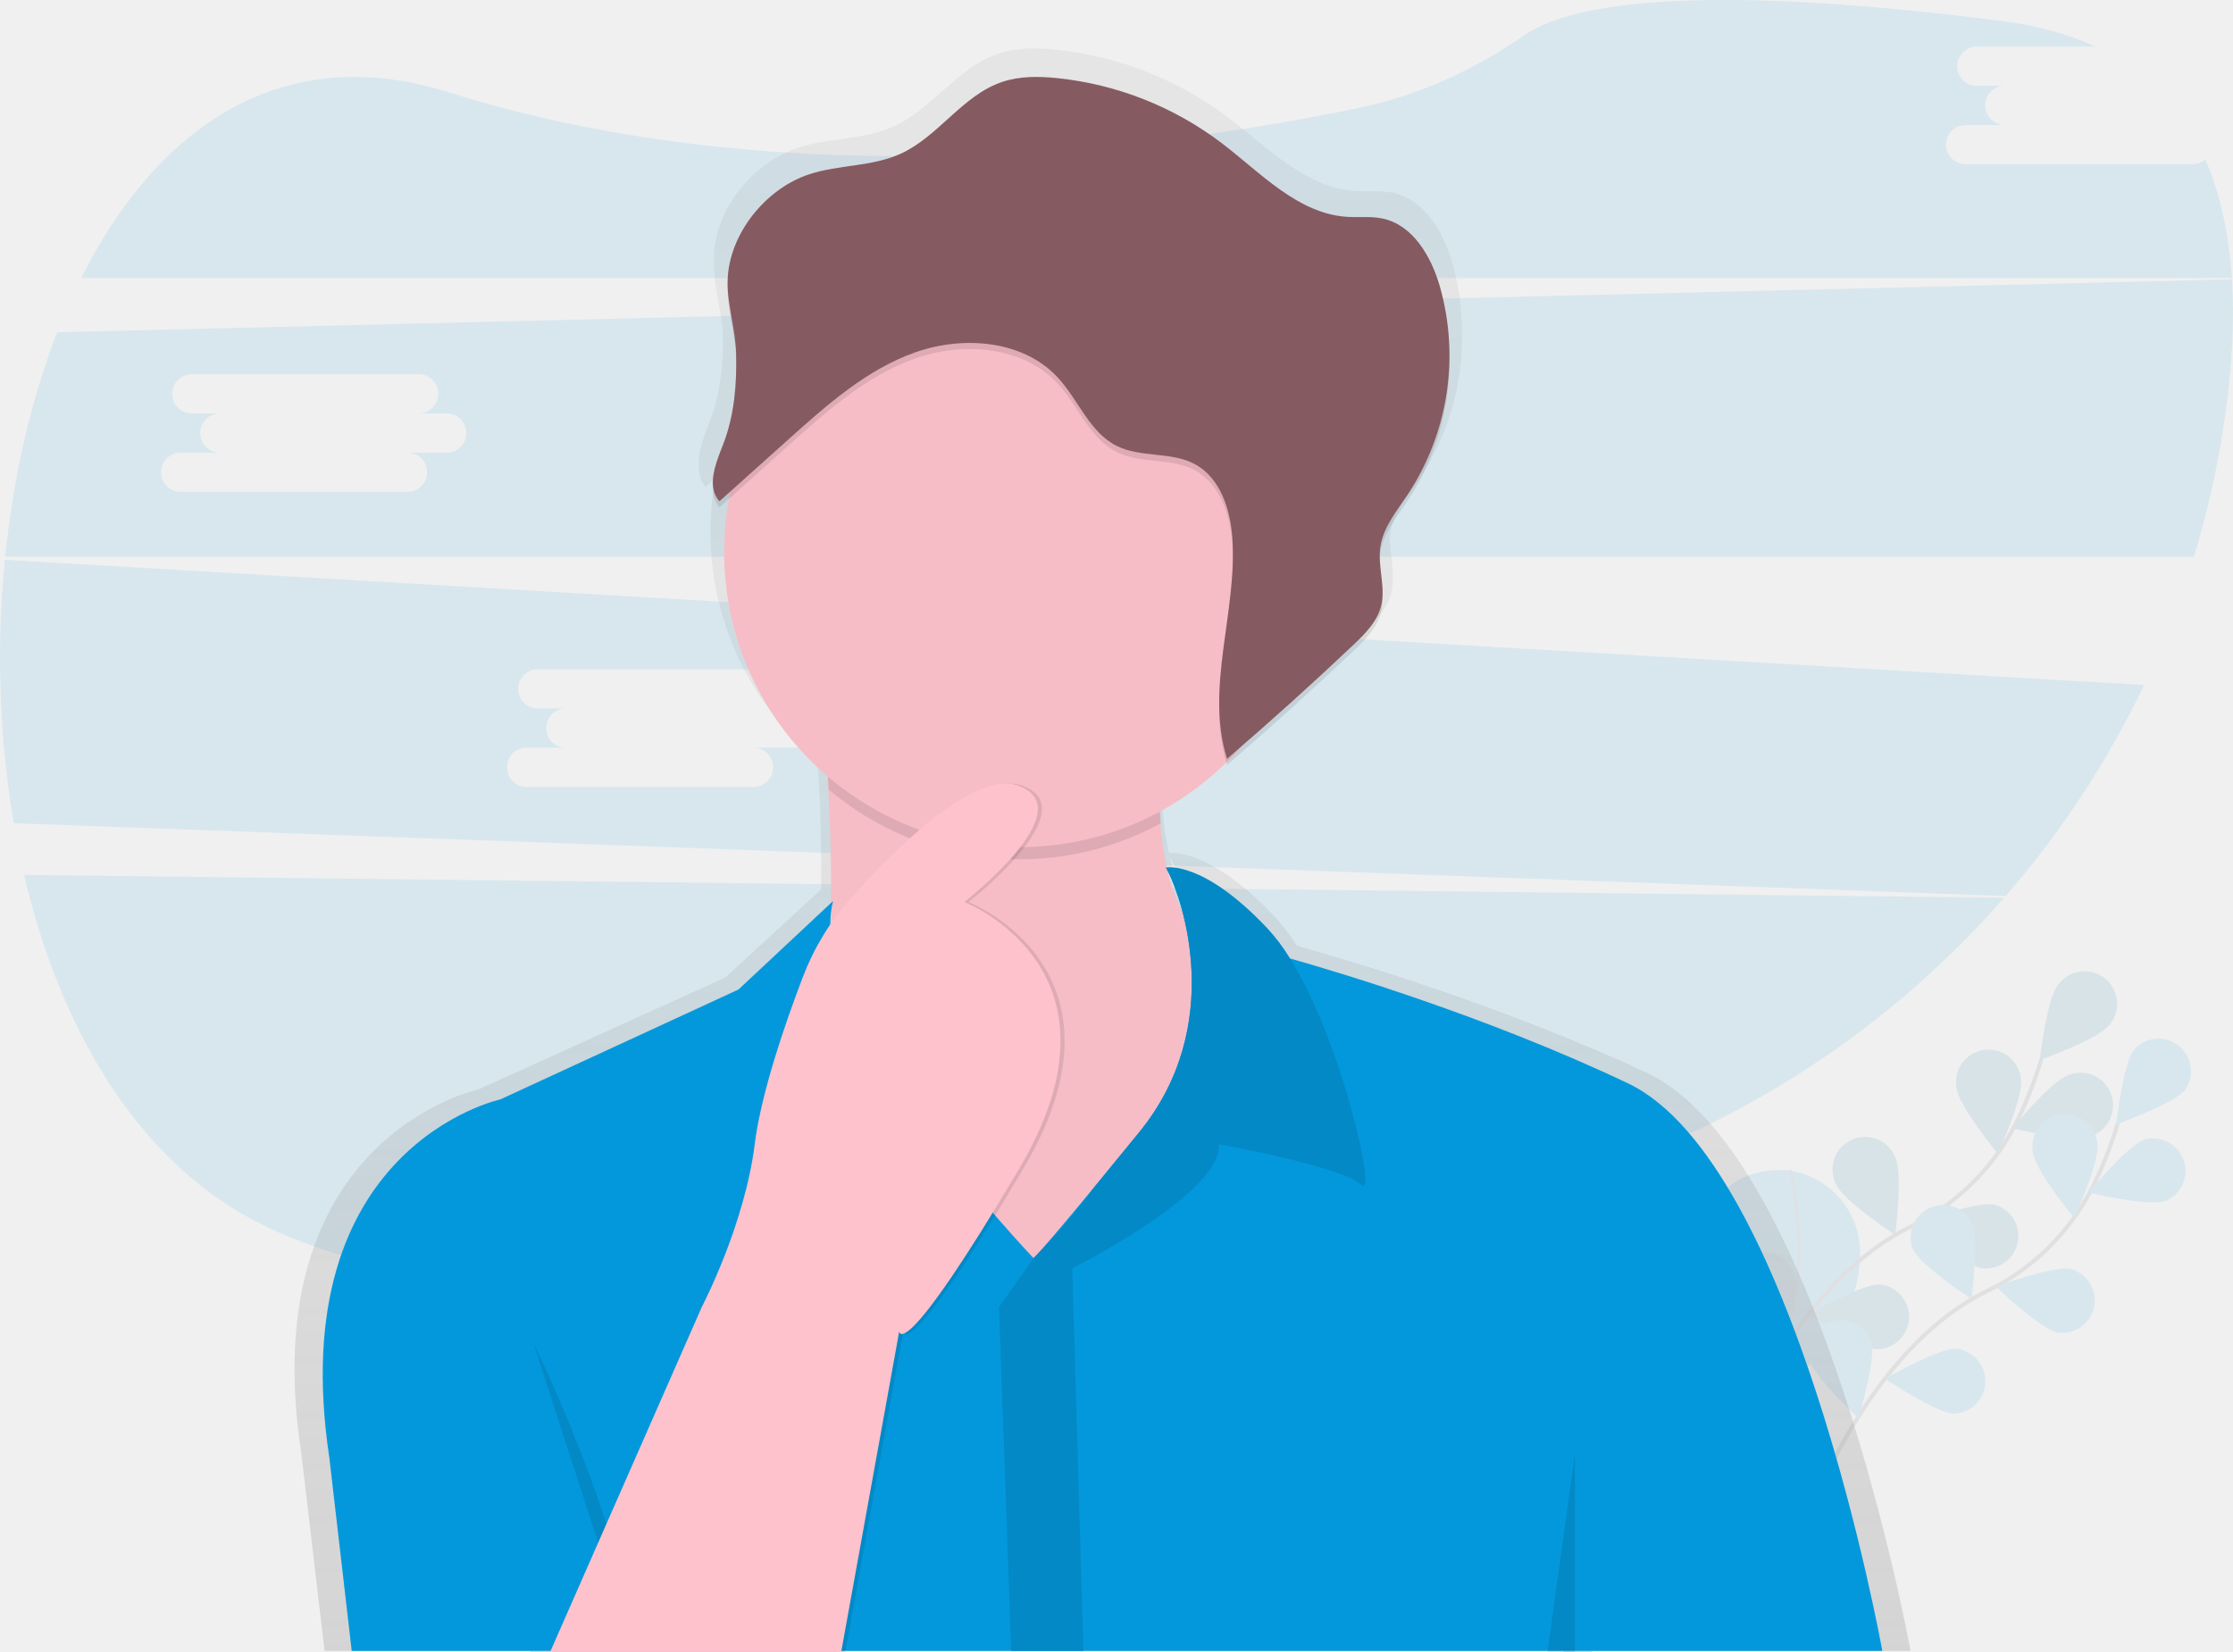
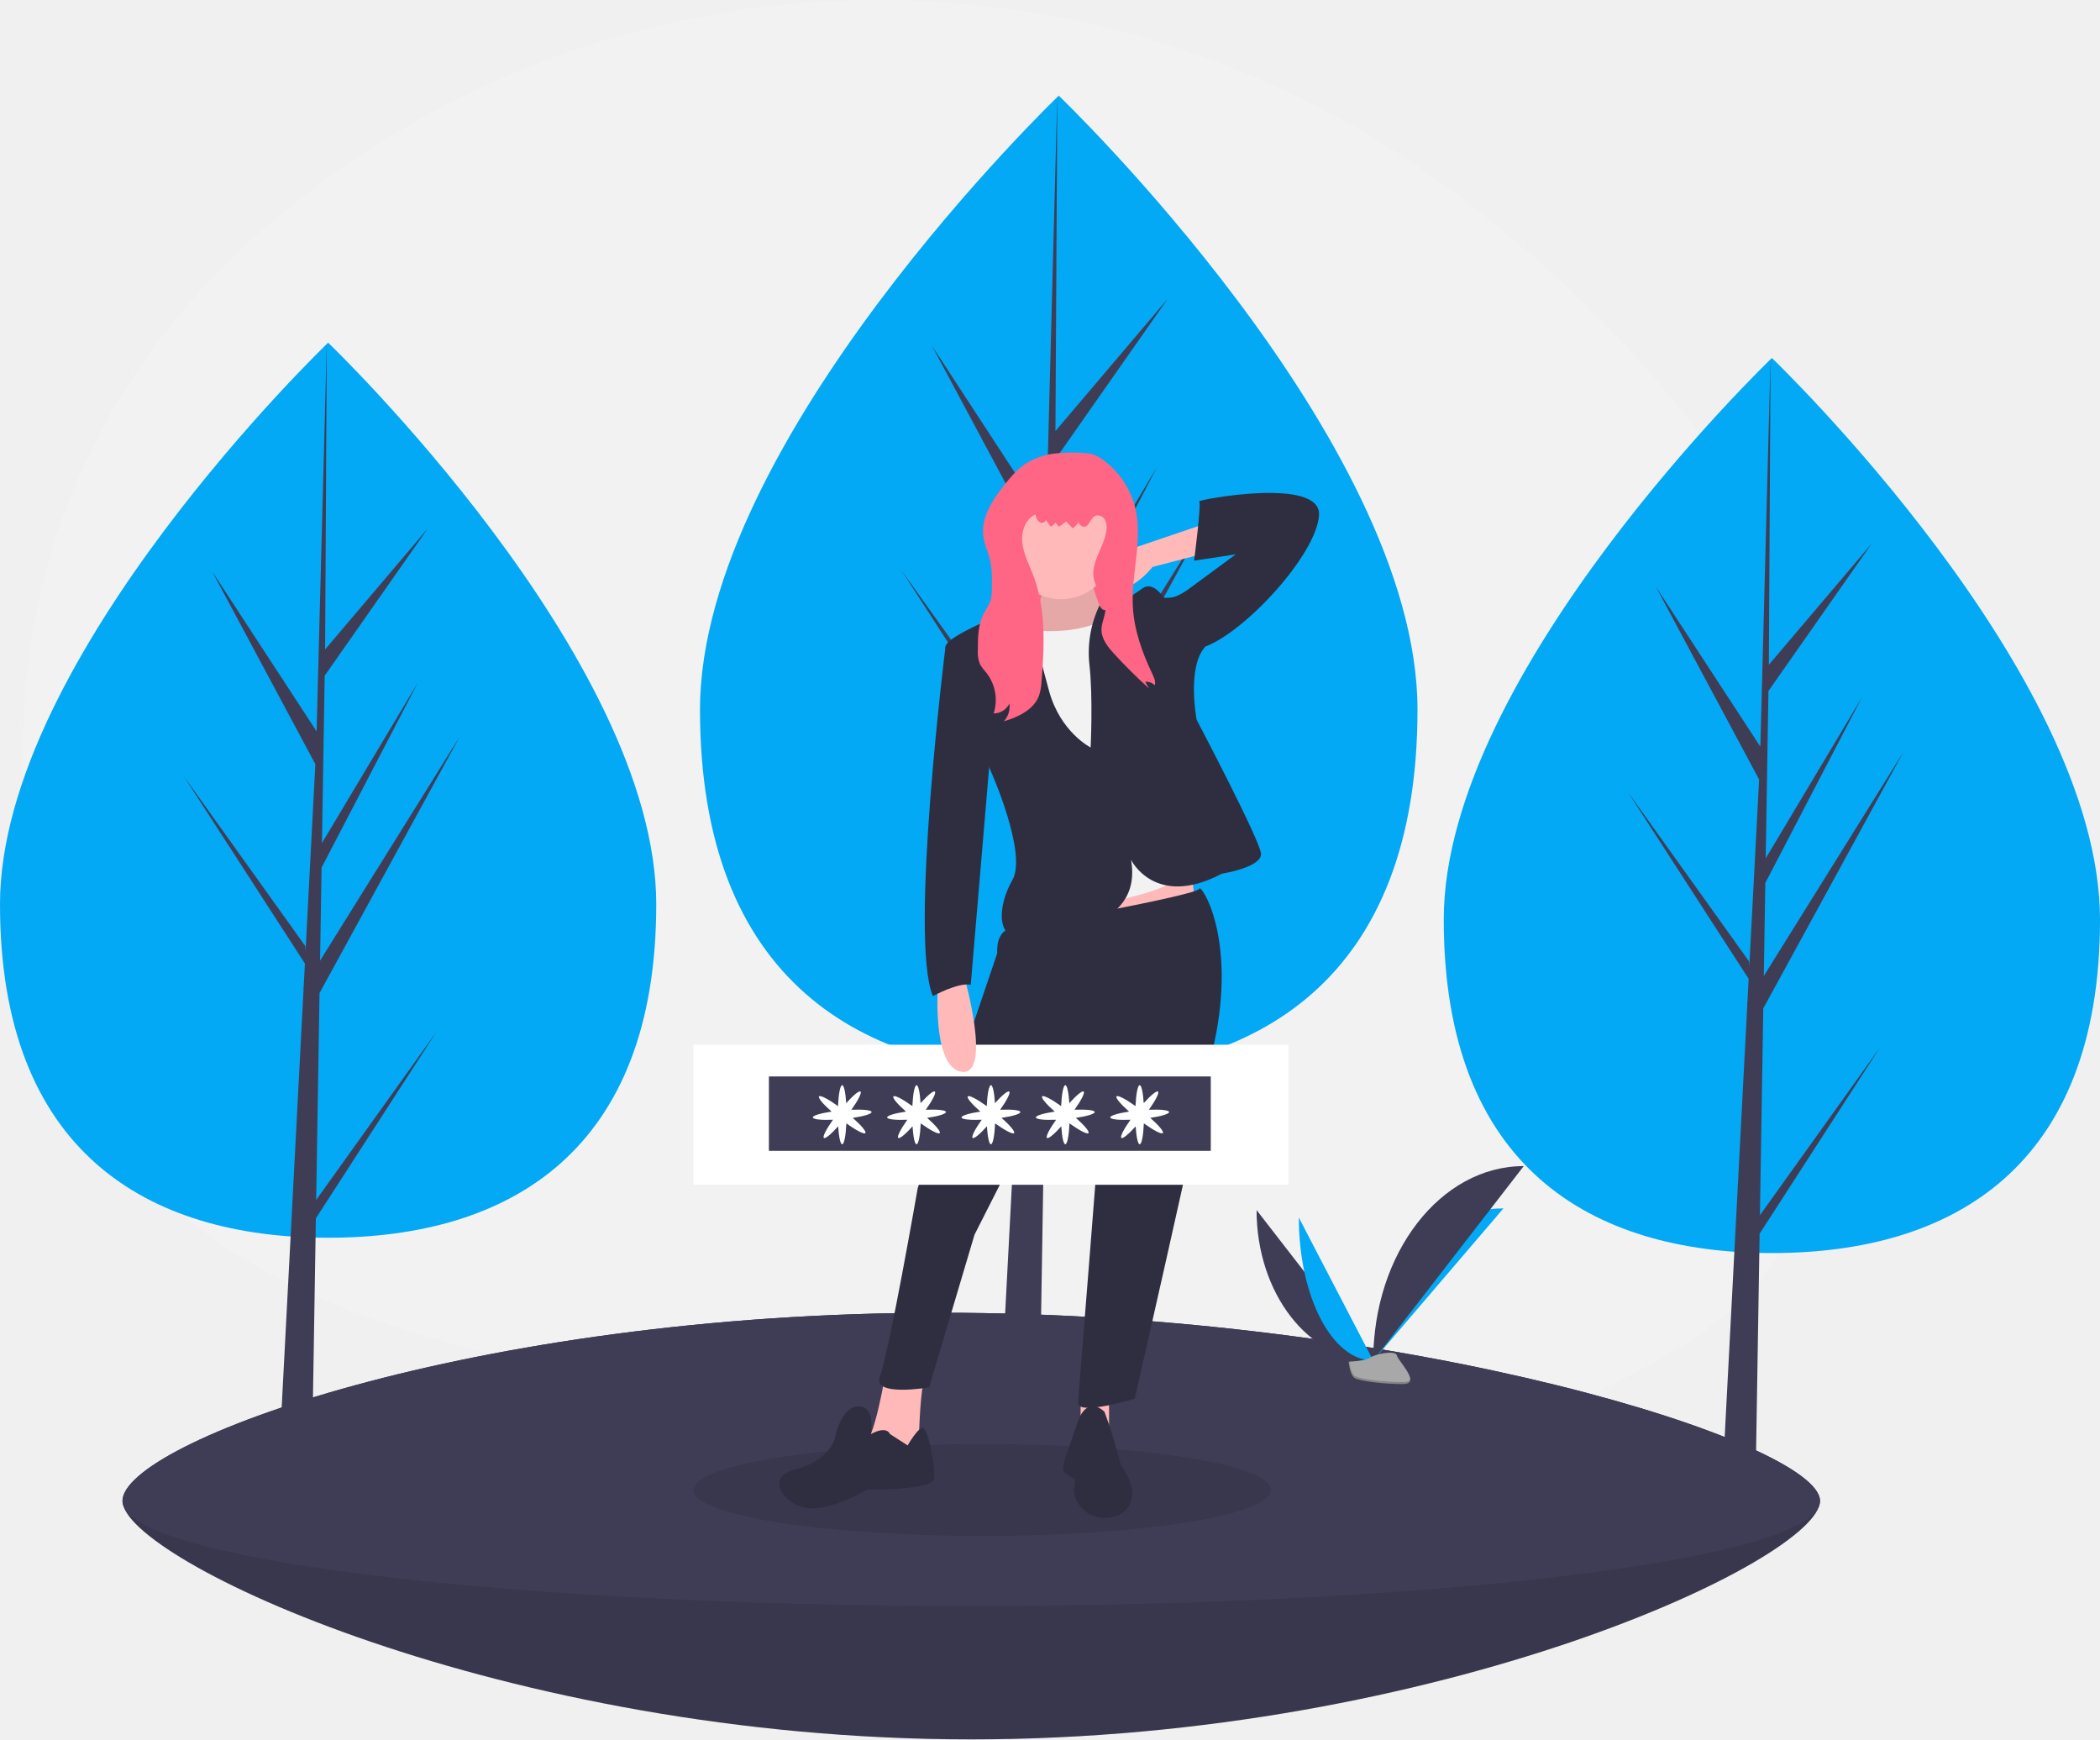
- <svg xmlns="http://www.w3.org/2000/svg" id="fafd2220-3b39-4538-bdd8-5627e33a2e32" data-name="Layer 1" width="1097.1" height="811.81" viewBox="0 0 1097.1 811.81">
-   <defs>
-     <linearGradient id="1c2fe1a5-71ac-4c34-8a58-b17380e220b9" x1="593.13" y1="855.9" x2="593.13" y2="67.88" gradientUnits="userSpaceOnUse">
-       <stop offset="0" stop-color="gray" stop-opacity="0.25" />
-       <stop offset="0.54" stop-color="gray" stop-opacity="0.12" />
-       <stop offset="1" stop-color="gray" stop-opacity="0.1" />
-     </linearGradient>
-   </defs>
-   <g opacity="0.1">
-     <path d="M929.91,619.25S851.59,609.08,910,735.84c0,0,53.23-22.81,55.35-74.26a40.94,40.94,0,0,0-34.33-42.17Z" transform="translate(-51.45 -44.1)" fill="#0398dc" />
-     <path d="M931.06,619.06s17.73,70.68-21,116.79" transform="translate(-51.45 -44.1)" fill="none" stroke="#535461" stroke-miterlimit="10" />
-     <path d="M909,742.38s28.2-69.5,80.86-95.28A113.65,113.65,0,0,0,1041.47,597a191.13,191.13,0,0,0,12.93-32.47" transform="translate(-51.45 -44.1)" fill="none" stroke="#535461" stroke-miterlimit="10" stroke-width="2" />
-     <path d="M1087.49,548.1c-5.49,6.9-33.9,17-33.9,17s3.42-30,8.91-36.85a16,16,0,1,1,25,19.88Z" transform="translate(-51.45 -44.1)" fill="#0398dc" />
-     <path d="M1077.74,602.75c-8.36,2.81-37.68-4.18-37.68-4.18s19.15-23.28,27.51-26.09a16,16,0,1,1,10.17,30.27Z" transform="translate(-51.45 -44.1)" fill="#0398dc" />
-     <path d="M1024.88,667.36c-8.63-1.79-30.42-22.63-30.42-22.63s28.28-10.43,36.92-8.64a16,16,0,0,1-6.5,31.26Z" transform="translate(-51.45 -44.1)" fill="#0398dc" />
-     <path d="M973.88,707.24c-8.81-.31-33.81-17.16-33.81-17.16S966.19,675,975,675.32a16,16,0,0,1-1.12,31.91Z" transform="translate(-51.45 -44.1)" fill="#0398dc" />
-     <path d="M1012.76,579c1.13,8.75,20.22,32.07,20.22,32.07s12.57-27.4,11.45-36.15a16,16,0,1,0-31.67,4.08Z" transform="translate(-51.45 -44.1)" fill="#0398dc" />
-     <path d="M953.7,626.44c3.69,8,28.89,24.55,28.89,24.55s3.8-29.91.11-37.91a16,16,0,1,0-29,13.37Z" transform="translate(-51.45 -44.1)" fill="#0398dc" />
-     <path d="M902.62,680.38c2.28,8.52,24.33,29.08,24.33,29.08s8.8-28.83,6.51-37.35a16,16,0,1,0-30.84,8.27Z" transform="translate(-51.45 -44.1)" fill="#0398dc" />
-     <path d="M1087.49,548.1c-5.49,6.9-33.9,17-33.9,17s3.42-30,8.91-36.85a16,16,0,1,1,25,19.88Z" transform="translate(-51.45 -44.1)" opacity="0.25" />
-     <path d="M1077.74,602.75c-8.36,2.81-37.68-4.18-37.68-4.18s19.15-23.28,27.51-26.09a16,16,0,1,1,10.17,30.27Z" transform="translate(-51.45 -44.1)" opacity="0.25" />
-     <path d="M1024.88,667.36c-8.63-1.79-30.42-22.63-30.42-22.63s28.28-10.43,36.92-8.64a16,16,0,0,1-6.5,31.26Z" transform="translate(-51.45 -44.1)" opacity="0.25" />
-     <path d="M973.88,707.24c-8.81-.31-33.81-17.16-33.81-17.16S966.19,675,975,675.32a16,16,0,0,1-1.12,31.91Z" transform="translate(-51.45 -44.1)" opacity="0.25" />
-     <path d="M1012.76,579c1.13,8.75,20.22,32.07,20.22,32.07s12.57-27.4,11.45-36.15a16,16,0,1,0-31.67,4.08Z" transform="translate(-51.45 -44.1)" opacity="0.25" />
-     <path d="M953.7,626.44c3.69,8,28.89,24.55,28.89,24.55s3.8-29.91.11-37.91a16,16,0,1,0-29,13.37Z" transform="translate(-51.45 -44.1)" opacity="0.25" />
-     <path d="M902.62,680.38c2.28,8.52,24.33,29.08,24.33,29.08s8.8-28.83,6.51-37.35a16,16,0,1,0-30.84,8.27Z" transform="translate(-51.45 -44.1)" opacity="0.25" />
-     <path d="M946.56,774s28.2-69.5,80.86-95.28A113.65,113.65,0,0,0,1079,628.61a191.13,191.13,0,0,0,12.93-32.47" transform="translate(-51.45 -44.1)" fill="none" stroke="#535461" stroke-miterlimit="10" stroke-width="2" />
-     <path d="M1125,579.7c-5.49,6.9-33.9,17-33.9,17s3.42-30,8.91-36.85a16,16,0,0,1,25,19.88Z" transform="translate(-51.45 -44.1)" fill="#0398dc" />
-     <path d="M1115.27,634.35c-8.36,2.81-37.68-4.18-37.68-4.18s19.15-23.28,27.51-26.09a16,16,0,0,1,10.17,30.27Z" transform="translate(-51.45 -44.1)" fill="#0398dc" />
-     <path d="M1062.41,699c-8.63-1.79-30.42-22.63-30.42-22.63s28.28-10.43,36.92-8.64a16,16,0,0,1-6.5,31.26Z" transform="translate(-51.45 -44.1)" fill="#0398dc" />
-     <path d="M1011.4,738.83c-8.81-.31-33.81-17.16-33.81-17.16s26.12-15.06,34.93-14.75a16,16,0,0,1-1.12,31.91Z" transform="translate(-51.45 -44.1)" fill="#0398dc" />
-     <path d="M1050.28,610.64c1.13,8.75,20.22,32.07,20.22,32.07s12.57-27.4,11.45-36.15a16,16,0,1,0-31.67,4.08Z" transform="translate(-51.45 -44.1)" fill="#0398dc" />
-     <path d="M991.23,658c3.69,8,28.89,24.55,28.89,24.55s3.8-29.91.11-37.91a16,16,0,0,0-29,13.37Z" transform="translate(-51.45 -44.1)" fill="#0398dc" />
-     <path d="M940.15,712c2.28,8.52,24.33,29.08,24.33,29.08s8.8-28.83,6.51-37.35A16,16,0,0,0,940.15,712Z" transform="translate(-51.45 -44.1)" fill="#0398dc" />
-   </g>
-   <path d="M63.3,474.07c17.36,74.2,54.11,138.34,112.19,169.43,120.7,64.61,392.91,31.29,596.07-7A465.21,465.21,0,0,0,1036.09,485.3Z" transform="translate(-51.45 -44.1)" fill="#0398dc" opacity="0.1" />
-   <path d="M1128.65,124.81H1017.18a9.63,9.63,0,1,1,0-19.27h19.27a9.63,9.63,0,0,1,0-19.27h-13.76a9.63,9.63,0,0,1,0-19.27h58.18c-12.91-6-28-10.27-45.38-12.51-158.64-20.38-215.28-6.9-235.26,7-24.65,17.1-52.15,29.68-81.54,35.74C620.8,117.4,437.75,141.7,271.84,89.43c-82.46-26-143.75,17.92-180.48,91.28H1148c-1.38-21.32-5.51-41-13.09-58.24A9.58,9.58,0,0,1,1128.65,124.81Z" transform="translate(-51.45 -44.1)" fill="#0398dc" opacity="0.1" />
-   <path d="M53.84,319.2a491.06,491.06,0,0,0,4.33,129.46l978.68,35.79a460,460,0,0,0,68-103.7Zm387.08,92.35H421.65a9.63,9.63,0,0,1,0,19.27H310.18a9.63,9.63,0,1,1,0-19.27h19.27a9.63,9.63,0,0,1,0-19.27H315.69a9.63,9.63,0,0,1,0-19.27H427.16a9.63,9.63,0,1,1,0,19.27h13.76a9.63,9.63,0,0,1,0,19.27Z" transform="translate(-51.45 -44.1)" fill="#0398dc" opacity="0.1" />
-   <path d="M1148.05,181.38l-1068.49,26C66.57,240.79,58,278.56,54,317.71H1129.33a456.46,456.46,0,0,0,15.53-70.33C1148.06,224.37,1149.34,202.11,1148.05,181.38ZM270.92,266.55H251.65a9.63,9.63,0,0,1,0,19.27H140.18a9.63,9.63,0,1,1,0-19.27h19.27a9.63,9.63,0,0,1,0-19.27H145.69a9.63,9.63,0,0,1,0-19.27H257.16a9.63,9.63,0,1,1,0,19.27h13.76a9.63,9.63,0,0,1,0,19.27Z" transform="translate(-51.45 -44.1)" fill="#0398dc" opacity="0.1" />
-   <path d="M990.13,855.4S945.57,611,860.6,571.34c-72-33.63-149.86-56.3-172-62.45A95.61,95.61,0,0,0,677.19,494c-30.26-31.59-48.44-31-51.38-30.61a153.83,153.83,0,0,1-3-19c-.09-1-.18-1.93-.26-2.92l.26-.13c-.18-1.89-.34-3.84-.48-5.85a150.6,150.6,0,0,0,33.79-24.61c.13.43.24.86.38,1.3q32.71-27.65,64.07-56.8c6-5.61,12.3-11.7,14.34-19.61a28.78,28.78,0,0,0,.75-8.32c.27-6-1.15-12.13-1.39-18.21,0-1,.11-1.93.24-2.88,1.4-9.95,8.32-18.12,14-26.47a124.82,124.82,0,0,0,21.23-71.46,121,121,0,0,0-5-36c-4.43-14.82-13.65-30.39-29-33.63-5.94-1.25-12.11-.47-18.17-.86-25.09-1.6-43.87-22-63.88-36.95a168.61,168.61,0,0,0-83.58-32.44c-9.45-1-19.21-1.07-28.2,1.93-20.19,6.72-32.45,27.47-51.9,36-14.38,6.34-31,5.31-46,10.07-22.33,7.1-41.28,30-41.78,53.53,0,.87,0,1.74,0,2.61,0,.15,0,.3,0,.44-.25,11.89,4,24,4.34,36.17q0,1.65.05,3.31c-.11,13.14-1.68,26.32-6.47,38.67-2.58,6.65-5.9,14.35-5.36,21-.3,4.07.49,7.89,3.32,11l4.83-4.26a146,146,0,0,0-2.43,26.58c0,44.94,20.44,85.18,52.68,112.26q.28,4.49.54,9.62c.76,14.82,1.36,33.41,1.19,53.67l-47.16,43.35-121.24,55s-110.88,23.42-87,179.19l11.4,96.72H312.15l-.23.51H462.17l.09-.51H819.74l-.07.51h14v-.51ZM626.7,465.87a103.92,103.92,0,0,1,7.2,19.8,81.11,81.11,0,0,1-7.77-20.88l.15.27Zm-171.82,20q0,2.86-.1,5.77l-.24.34A49,49,0,0,1,454.88,485.82Z" transform="translate(-51.45 -44.1)" fill="url(#1c2fe1a5-71ac-4c34-8a58-b17380e220b9)" />
-   <path d="M666.25,510.4l-20,191-107,34s-139-26-103-101c25.61-53.35,24.9-148.69,22.36-199.29-1-20.54-2.36-33.71-2.36-33.71s182-159,167-16c-2.9,27.69-3.07,49.34-1.46,66.26C628.54,522.1,666.25,510.4,666.25,510.4Z" transform="translate(-51.45 -44.1)" fill="#fdc2cc" />
-   <path d="M666.25,510.4l-20,191-107,34s-139-26-103-101c25.61-53.35,24.9-148.69,22.36-199.29-1-20.54-2.36-33.71-2.36-33.71s182-159,167-16c-2.9,27.69-3.07,49.34-1.46,66.26C628.54,522.1,666.25,510.4,666.25,510.4Z" transform="translate(-51.45 -44.1)" opacity="0.03" />
-   <path d="M623.25,382.4c-2.9,27.69-3.07,49.34-1.46,66.26a145.07,145.07,0,0,1-163.18-16.55c-1-20.54-2.36-33.71-2.36-33.71S638.25,239.4,623.25,382.4Z" transform="translate(-51.45 -44.1)" opacity="0.1" />
-   <circle cx="500.8" cy="271.31" r="145" fill="#fdc2cc" />
-   <circle cx="500.8" cy="271.31" r="145" opacity="0.03" />
-   <path d="M976.25,855.4h-752l-11-95c-23-153,84-176,84-176l117-54,46.5-43.5c-15,57,98.5,175.5,98.5,175.5l0,0a26.88,26.88,0,0,0,2.07-2.15c3.06-3.34,10.37-11.7,27.49-32.44,6.12-7.43,13.51-16.44,22.41-27.38,42.8-52.6,20.84-114.75,14.28-127.6l-.41-.8c-.25-.46-.44-.83-.59-1.09a0,0,0,0,0,0,0,1.63,1.63,0,0,0-.15-.27,1.59,1.59,0,0,1-.11-.2l55,43s2.11.56,6,1.66c21.4,6,96.58,28.31,166,61.34C933.25,615.4,976.25,855.4,976.25,855.4Z" transform="translate(-51.45 -44.1)" fill="#0398dc" />
-   <path d="M720.25,626.4c-9-9-70-20-70-20,2,24-72,61-72,61l5.5,188H548.27l-6-169,17-24,0,0,2.07-2.15a330,330,0,0,0,27.49-32.44c6.12-7.43,13.51-16.44,22.41-27.38,42.8-52.6,20.84-114.75,14.28-127.6l-.41-.8c-.24-.47-.43-.83-.59-1.09a0,0,0,0,0,0,0,1.63,1.63,0,0,0-.15-.27,1.59,1.59,0,0,1-.11-.2h0s18-4,50,30a93.75,93.75,0,0,1,11,14.66C711.26,556.85,728.18,634.33,720.25,626.4Z" transform="translate(-51.45 -44.1)" fill="#0398dc" />
-   <path d="M720.25,626.4c-9-9-70-20-70-20,2,24-72,61-72,61l5.5,188H548.27l-6-169,17-24,0,0,2.07-2.15a330,330,0,0,0,27.49-32.44c6.12-7.43,13.51-16.44,22.41-27.38,42.8-52.6,20.84-114.75,14.28-127.6l-.41-.8c-.24-.47-.43-.83-.59-1.09a0,0,0,0,0,0,0,1.63,1.63,0,0,0-.15-.27,1.59,1.59,0,0,1-.11-.2h0s18-4,50,30a93.75,93.75,0,0,1,11,14.66C711.26,556.85,728.18,634.33,720.25,626.4Z" transform="translate(-51.45 -44.1)" opacity="0.1" />
-   <path d="M313.25,703.4s47,96,49.5,152.5" transform="translate(-51.45 -44.1)" opacity="0.1" />
-   <polygon points="773.8 714.31 760.3 811.81 773.8 811.81 773.8 714.31" opacity="0.1" />
-   <path d="M323.75,855.9l74.5-169.5s21-40,26-80,32-103,32-103,67-85,98-73-27,57-27,57,85,33,27,131-59,80-59,80l-28.5,157.5Z" transform="translate(-51.45 -44.1)" opacity="0.1" />
-   <path d="M321.75,855.9l74.5-169.5s21-40,26-80c3.18-25.43,15.25-60.16,23.62-82.09a125.86,125.86,0,0,1,23.72-39c21.66-24.24,61-63.33,82.66-54.93,31,12-27,57-27,57s85,33,27,131-59,80-59,80l-28.5,157.5Z" transform="translate(-51.45 -44.1)" fill="#fdc2cc" />
-   <circle cx="545.3" cy="189.81" r="3" fill="#fff" opacity="0.15" />
-   <circle cx="531.3" cy="195.81" r="3" fill="#fff" opacity="0.15" />
-   <path d="M449.24,132.68c14.47-4.68,30.53-3.67,44.41-9.89,18.77-8.42,30.6-28.8,50.08-35.4,8.68-2.94,18.1-2.83,27.21-1.89a161.07,161.07,0,0,1,80.66,31.87c19.31,14.69,37.43,34.72,61.64,36.29,5.85.38,11.8-.39,17.53.84,14.84,3.18,23.73,18.47,28,33A124.26,124.26,0,0,1,743.11,290.1c-5.48,8.2-12.16,16.23-13.51,26-1.32,9.58,2.76,19.51.38,28.89-2,7.77-8,13.75-13.84,19.26Q685.89,392.86,654.31,420c-10.94-34.76,5.11-72.19,2.61-108.54-1-14.16-6-29.62-18.49-36.3-11.69-6.24-26.63-3-38.46-9-13.2-6.65-18.62-22.4-28.6-33.3-17-18.6-46.51-21-70.28-12.6s-43.2,25.68-62,42.53l-34.17,30.65c-6.67-7.52-1.61-19.06,2-28.46,5.38-14.09,6.56-29.28,6.2-44.24-.29-12-4.43-23.85-4.19-35.53C409.41,162.17,427.69,139.65,449.24,132.68Z" transform="translate(-51.45 -44.1)" opacity="0.1" />
-   <path d="M449.24,129.68c14.47-4.68,30.53-3.67,44.41-9.89,18.77-8.42,30.6-28.8,50.08-35.4,8.68-2.94,18.1-2.83,27.21-1.89a161.07,161.07,0,0,1,80.66,31.87c19.31,14.69,37.43,34.72,61.64,36.29,5.85.38,11.8-.39,17.53.84,14.84,3.18,23.73,18.47,28,33A124.26,124.26,0,0,1,743.11,287.1c-5.48,8.2-12.16,16.23-13.51,26-1.32,9.58,2.76,19.51.38,28.89-2,7.77-8,13.75-13.84,19.26Q685.89,389.86,654.31,417c-10.94-34.76,5.11-72.19,2.61-108.54-1-14.16-6-29.62-18.49-36.3-11.69-6.24-26.63-3-38.46-9-13.2-6.65-18.62-22.4-28.6-33.3-17-18.6-46.51-21-70.28-12.6s-43.2,25.68-62,42.53l-34.17,30.65c-6.67-7.52-1.61-19.06,2-28.46,5.38-14.09,6.56-29.28,6.2-44.24-.29-12-4.43-23.85-4.19-35.53C409.41,159.17,427.69,136.65,449.24,129.68Z" transform="translate(-51.45 -44.1)" fill="#865a61" />
+ <svg xmlns="http://www.w3.org/2000/svg" id="f7dcc58f-beb5-4050-9d04-9a029c12a87b" data-name="Layer 1" width="960" height="794.981" viewBox="0 0 960 794.981">
+   <path d="M968.81,506.952c-5.27,45.15-16.22,81.4-31.25,110.31-20,38.52-54.21,54.04-84.77,70.28a193.277,193.277,0,0,1-27.46,11.94c-55.61,19.3-117.85,14.18-166.74,3.99a657.297,657.297,0,0,0-104.09-13.16q-14.97-.675-29.97-.67c-15.42.02-293.07,5.29-360.67-131.57-16.69-33.76-28.13-75-32.24-125.27-11.63-142.12,52.29-235.46,134.74-296.47,155.97-115.41,369.76-110.57,523.43,7.88C892.15,223.112,987.99,342.522,968.81,506.952Z" transform="translate(-120 -52.50941)" fill="#f2f2f2" />
+   <path d="M420,465.807c0,112.967-67.157,152.411-150,152.411s-150-39.444-150-152.411S270,209.127,270,209.127,420,352.839,420,465.807Z" transform="translate(-120 -52.50941)" fill="#03a9f4" />
+   <polygon points="144.536 548.428 146.072 453.884 210.006 336.921 146.313 439.053 147.003 396.543 191.066 311.921 147.186 385.293 147.186 385.293 148.428 308.836 195.612 241.466 148.623 296.813 149.399 156.618 144.522 342.211 144.923 334.555 96.951 261.126 144.154 349.252 139.684 434.642 139.551 432.375 84.248 355.102 139.383 440.382 138.824 451.061 138.724 451.221 138.77 452.098 127.43 668.739 142.581 668.739 144.399 556.84 199.399 471.769 144.536 548.428" fill="#3f3d56" />
+   <path d="M1080,472.807c0,112.967-67.157,152.411-150,152.411s-150-39.444-150-152.411S930,216.127,930,216.127,1080,359.839,1080,472.807Z" transform="translate(-120 -52.50941)" fill="#03a9f4" />
+   <polygon points="804.536 555.428 806.072 460.884 870.006 343.921 806.313 446.053 807.003 403.543 851.066 318.921 807.186 392.293 807.186 392.293 808.428 315.836 855.612 248.466 808.623 303.813 809.399 163.618 804.522 349.211 804.923 341.555 756.951 268.126 804.154 356.252 799.684 441.642 799.551 439.375 744.248 362.102 799.383 447.382 798.824 458.061 798.724 458.221 798.77 459.098 787.43 675.739 802.581 675.739 804.399 563.84 859.399 478.769 804.536 555.428" fill="#3f3d56" />
+   <path d="M768,376.864c0,123.511-73.425,166.636-164,166.636S440,500.375,440,376.864,604,96.228,604,96.228,768,253.353,768,376.864Z" transform="translate(-120 -52.50941)" fill="#03a9f4" />
+   <polygon points="478.026 472.098 479.705 368.73 549.606 240.85 479.969 352.515 480.724 306.037 528.899 213.517 480.923 293.737 480.923 293.737 482.281 210.144 533.869 136.486 482.495 196.999 483.343 43.719 478.011 246.634 478.449 238.263 426 157.981 477.608 254.332 472.721 347.692 472.576 345.213 412.111 260.729 472.393 353.968 471.781 365.643 471.672 365.819 471.722 366.777 459.323 603.638 475.889 603.638 477.876 481.295 538.01 388.284 478.026 472.098" fill="#3f3d56" />
+   <path d="M952,738.491c0,26.51-173.714,109-388,109s-388-82.49-388-109,159.714-86,374-86S952,711.981,952,738.491Z" transform="translate(-120 -52.50941)" fill="#3f3d56" />
+   <path d="M952,738.491c0,26.51-173.714,109-388,109s-388-82.49-388-109,159.714-86,374-86S952,711.981,952,738.491Z" transform="translate(-120 -52.50941)" opacity="0.1" />
+   <path d="M952,738.491c0,26.51-173.714,48-388,48s-388-21.49-388-48,159.714-86,374-86S952,711.981,952,738.491Z" transform="translate(-120 -52.50941)" fill="#3f3d56" />
+   <path d="M694.429,605.571c0,38.029,23.857,68.802,53.341,68.802" transform="translate(-120 -52.50941)" fill="#3f3d56" />
+   <path d="M747.769,674.373c0-38.456,26.623-69.575,59.525-69.575" transform="translate(-120 -52.50941)" fill="#03a9f4" />
+   <path d="M713.755,609.019c0,36.124,15.213,65.354,34.014,65.354" transform="translate(-120 -52.50941)" fill="#03a9f4" />
+   <path d="M747.769,674.373c0-49.139,30.773-88.901,68.802-88.901" transform="translate(-120 -52.50941)" fill="#3f3d56" />
+   <path d="M736.548,674.858s7.565-.233,9.844-1.856,11.636-3.562,12.202-.958,11.368,12.949,2.828,13.018-19.844-1.33-22.119-2.716S736.548,674.858,736.548,674.858Z" transform="translate(-120 -52.50941)" fill="#a8a8a8" />
+   <path d="M761.574,684.155c-8.54.069-19.844-1.33-22.119-2.716-1.733-1.056-2.423-4.843-2.654-6.59-.16.007-.253.01-.253.01s.479,6.101,2.755,7.487,13.579,2.785,22.119,2.716c2.465-.02,3.317-.897,3.27-2.196C764.349,683.65,763.409,684.14,761.574,684.155Z" transform="translate(-120 -52.50941)" opacity="0.2" />
+   <ellipse cx="449" cy="680.981" rx="132" ry="21" opacity="0.1" />
+   <rect x="494" y="633.981" width="13" height="30" fill="#ffb9b9" />
+   <rect x="458" y="228.981" width="50" height="90" fill="#ff6584" />
+   <polygon points="544.721 399.312 546.451 413.157 500.88 427.001 495.111 401.62 544.721 399.312" fill="#ffb9b9" />
+   <path d="M597.229,318.569s-1.154,10.383-3.461,10.383-10.383,4.038-10.383,4.038l-2.307,10.96,16.152,9.807,26.535-2.884,7.499-11.537-7.499-7.499s-6.345-13.844-4.038-16.729S597.229,318.569,597.229,318.569Z" transform="translate(-120 -52.50941)" fill="#ffb9b9" />
+   <path d="M597.229,318.569s-1.154,10.383-3.461,10.383-10.383,4.038-10.383,4.038l-2.307,10.96,16.152,9.807,26.535-2.884,7.499-11.537-7.499-7.499s-6.345-13.844-4.038-16.729S597.229,318.569,597.229,318.569Z" transform="translate(-120 -52.50941)" opacity="0.1" />
+   <path d="M525.122,677.948s-5.192,34.611-11.537,36.919,24.228,6.345,24.228,6.345l2.307-12.691s.577-23.074,2.884-26.535S525.122,677.948,525.122,677.948Z" transform="translate(-120 -52.50941)" fill="#ffb9b9" />
+   <path d="M583.961,476.627s83.644-14.998,84.221-17.882,17.306,21.92,6.922,70.376S638.762,691.793,638.762,691.793s-26.535,8.076-25.958,1.731,9.23-116.524,9.23-116.524L616.265,530.274l-9.807,5.769L565.502,616.802,544.735,686.601s-26.535,4.615-22.497-5.192,17.306-85.951,17.306-85.951l36.342-107.295S574.731,476.627,583.961,476.627Z" transform="translate(-120 -52.50941)" fill="#2f2e41" />
+   <circle cx="485.016" cy="249.619" r="24.228" fill="#ffb9b9" />
+   <path d="M630.109,332.413s-11.537,10.96-38.649,8.076,7.499,61.723,7.499,61.723L609.919,467.397s48.456-5.769,50.186-16.729S630.109,332.413,630.109,332.413Z" transform="translate(-120 -52.50941)" fill="#f2f2f2" />
+   <path d="M618.572,394.137s-13.844-6.922-19.036-25.958-9.807-38.649-12.691-38.072c-2.435.487-25.021,9.199-32.341,15.024-1.35,1.074-2.18,2.05-2.27,2.858-.577,5.192,20.767,57.108,20.767,57.108s16.729,37.495,9.807,49.609-7.499,27.689,5.192,26.535,54.801-3.461,49.033-35.765c0,0,10.96,22.497,41.533,6.345,0,0,18.459-2.884,17.882-9.23S667.028,381.446,667.028,381.446s-4.615-24.228,4.038-33.458l-19.613-23.074s-4.615-6.922-9.23-3.461-14.998,9.23-16.729,9.807-2.868-2.073-2.868-2.073a50.154,50.154,0,0,0-4.631,26.878C619.726,371.062,618.572,394.137,618.572,394.137Z" transform="translate(-120 -52.50941)" fill="#2f2e41" />
+   <path d="M526.853,707.945s-1.288-4.038-8.72,0c0,0,2.375-12.691-5.701-12.691S501.471,710.252,501.471,710.252s-2.307,9.807-17.882,13.844-3.461,17.882,7.499,17.882,25.382-8.653,25.382-8.653,29.996.577,30.573-5.192-2.884-23.074-5.192-23.074-6.922,8.076-6.922,8.076Z" transform="translate(-120 -52.50941)" fill="#2f2e41" />
+   <path d="M624.918,697.793s-8.076-8.653-12.691,5.769-8.076,20.19-5.192,22.497,5.192,1.154,4.038,5.769,3.461,14.421,13.844,14.421,13.268-7.499,12.691-12.691-5.192-11.537-5.192-11.537l-4.615-16.152Z" transform="translate(-120 -52.50941)" fill="#2f2e41" />
+   <path d="M670.489,292.033l-30.573,10.383s-27.689,16.152-15.575,19.613,22.497-10.383,22.497-10.383l26.535-6.922Z" transform="translate(-120 -52.50941)" fill="#ffb9b9" />
+   <path d="M588.532,264.663c-3.63,2.487-6.52,5.893-9.267,9.329-5.583,6.983-11.052,15.323-9.677,24.157.522,3.355,2.014,6.478,2.853,9.768,1.133,4.44,1.058,9.087.977,13.669a18.459,18.459,0,0,1-.715,5.764,37.991,37.991,0,0,1-2.842,5.254c-2.778,5.175-2.846,11.323-2.849,17.197a14.666,14.666,0,0,0,.791,5.832c.759,1.766,2.171,3.151,3.342,4.675a20.165,20.165,0,0,1,3.108,18.269,7.914,7.914,0,0,0,7.19-4.534,10.024,10.024,0,0,1-2.563,8.152c6.603-1.962,13.682-5.271,16.092-11.724a24.847,24.847,0,0,0,1.185-6.776c1.282-16.188,2.014-32.981-3.791-48.146-1.857-4.852-4.385-9.548-5.008-14.706s1.281-11.118,6.019-13.248a5.464,5.464,0,0,0,1.65,3.476c1.055.783,3.005.292,3.024-1.022l2.289,3.187a5.592,5.592,0,0,0,2.174-1.896l1.569,1.921,3.337-2.428,2.898,3.125a6.166,6.166,0,0,0,2.544-2.769c.623.931,1.394,1.955,2.51,2.056,2.43.22,2.932-3.637,5.055-4.84a3.583,3.583,0,0,1,4.472,1.355,7.299,7.299,0,0,1,.9,4.943c-.879,7.932-7.647,15.17-5.64,22.894,1.128,4.343,4.929,7.826,5.215,12.305.229,3.579-1.875,6.965-1.843,10.551.038,4.203,2.941,7.772,5.776,10.875q7.568,8.284,15.931,15.792l-1.722-3.013a5.592,5.592,0,0,1,4.386,1.613c.495-1.732-.326-3.537-1.1-5.163-4.638-9.739-8.382-20.108-8.941-30.88-.777-14.973,4.606-30.18,1.194-44.78a38.655,38.655,0,0,0-13.029-20.828c-3.156-2.598-5.548-4.154-9.635-4.44a72.721,72.721,0,0,0-13.725.108A31.418,31.418,0,0,0,588.532,264.663Z" transform="translate(-120 -52.50941)" fill="#ff6584" />
+   <path d="M646.838,325.491s6.345.577,9.23,0,6.922-3.461,6.922-3.461l21.92-16.152-19.036,2.884s3.461-26.535,2.307-27.112,55.955-11.537,54.801,6.345-33.458,53.071-51.917,59.993L658.952,349.719Z" transform="translate(-120 -52.50941)" fill="#2f2e41" />
+   <rect x="317" y="477.491" width="272" height="64" fill="#fff" />
+   <rect x="351.5" y="491.991" width="202" height="34" fill="#3f3d56" />
+   <path d="M518.442,560.754c-.081-.872-3.937-1.26-9.228-1.042,3.066-4.317,4.842-7.762,4.155-8.305-.648-.512-3.3,1.701-6.529,5.296C506.535,551.881,505.826,548.5,505,548.5c-.901,0-1.662,4.023-1.913,9.551-4.493-3.231-8.122-5.128-8.68-4.421-.533.675,1.895,3.526,5.756,6.936-5.095.756-8.685,1.823-8.605,2.679.081.872,3.937,1.26,9.228,1.042-3.066,4.317-4.842,7.762-4.155,8.305.648.512,3.3-1.701,6.529-5.296C503.465,572.119,504.174,575.5,505,575.5c.901,0,1.662-4.023,1.913-9.551,4.493,3.231,8.122,5.128,8.68,4.421.533-.675-1.895-3.526-5.756-6.936C514.932,562.677,518.522,561.61,518.442,560.754Z" transform="translate(-120 -52.50941)" fill="#fff" />
+   <path d="M552.442,560.754c-.081-.872-3.937-1.26-9.228-1.042,3.066-4.317,4.842-7.762,4.155-8.305-.648-.512-3.3,1.701-6.529,5.296C540.535,551.881,539.826,548.5,539,548.5c-.901,0-1.662,4.023-1.913,9.551-4.493-3.231-8.122-5.128-8.68-4.421-.533.675,1.895,3.526,5.756,6.936-5.095.756-8.685,1.823-8.605,2.679.081.872,3.937,1.26,9.228,1.042-3.066,4.317-4.842,7.762-4.155,8.305.648.512,3.3-1.701,6.529-5.296C537.465,572.119,538.174,575.5,539,575.5c.901,0,1.662-4.023,1.913-9.551,4.493,3.231,8.122,5.128,8.68,4.421.533-.675-1.895-3.526-5.756-6.936C548.932,562.677,552.522,561.61,552.442,560.754Z" transform="translate(-120 -52.50941)" fill="#fff" />
+   <path d="M586.442,560.754c-.081-.872-3.937-1.26-9.228-1.042,3.066-4.317,4.842-7.762,4.155-8.305-.648-.512-3.3,1.701-6.529,5.296C574.535,551.881,573.826,548.5,573,548.5c-.901,0-1.662,4.023-1.913,9.551-4.493-3.231-8.122-5.128-8.68-4.421-.533.675,1.895,3.526,5.756,6.936-5.095.756-8.685,1.823-8.605,2.679.081.872,3.937,1.26,9.228,1.042-3.066,4.317-4.842,7.762-4.155,8.305.648.512,3.3-1.701,6.529-5.296C571.465,572.119,572.174,575.5,573,575.5c.901,0,1.662-4.023,1.913-9.551,4.493,3.231,8.122,5.128,8.68,4.421.533-.675-1.895-3.526-5.756-6.936C582.932,562.677,586.522,561.61,586.442,560.754Z" transform="translate(-120 -52.50941)" fill="#fff" />
+   <path d="M620.442,560.754c-.081-.872-3.937-1.26-9.228-1.042,3.066-4.317,4.842-7.762,4.155-8.305-.648-.512-3.3,1.701-6.529,5.296C608.535,551.881,607.826,548.5,607,548.5c-.901,0-1.662,4.023-1.913,9.551-4.493-3.231-8.122-5.128-8.68-4.421-.533.675,1.895,3.526,5.756,6.936-5.095.756-8.685,1.823-8.605,2.679.081.872,3.937,1.26,9.228,1.042-3.066,4.317-4.842,7.762-4.155,8.305.648.512,3.3-1.701,6.529-5.296C605.465,572.119,606.174,575.5,607,575.5c.901,0,1.662-4.023,1.913-9.551,4.493,3.231,8.122,5.128,8.68,4.421.533-.675-1.895-3.526-5.756-6.936C616.932,562.677,620.522,561.61,620.442,560.754Z" transform="translate(-120 -52.50941)" fill="#fff" />
+   <path d="M654.442,560.754c-.081-.872-3.937-1.26-9.228-1.042,3.066-4.317,4.842-7.762,4.155-8.305-.648-.512-3.3,1.701-6.529,5.296C642.535,551.881,641.826,548.5,641,548.5c-.901,0-1.662,4.023-1.913,9.551-4.493-3.231-8.122-5.128-8.68-4.421-.533.675,1.895,3.526,5.756,6.936-5.095.756-8.685,1.823-8.605,2.679.081.872,3.937,1.26,9.228,1.042-3.066,4.317-4.842,7.762-4.155,8.305.648.512,3.3-1.701,6.529-5.296C639.465,572.119,640.174,575.5,641,575.5c.901,0,1.662-4.023,1.913-9.551,4.493,3.231,8.122,5.128,8.68,4.421.533-.675-1.895-3.526-5.756-6.936C650.932,562.677,654.522,561.61,654.442,560.754Z" transform="translate(-120 -52.50941)" fill="#fff" />
+   <path d="M548.773,502.585s-2.884,38.072,10.96,39.803,1.154-43.264,1.154-43.264Z" transform="translate(-120 -52.50941)" fill="#ffb9b9" />
+   <path d="M556.272,346.835l-4.038,1.154s-16.729,133.83-5.769,159.788c0,0,11.537-6.345,17.306-5.192l9.23-109.025Z" transform="translate(-120 -52.50941)" fill="#2f2e41" />
</svg>
